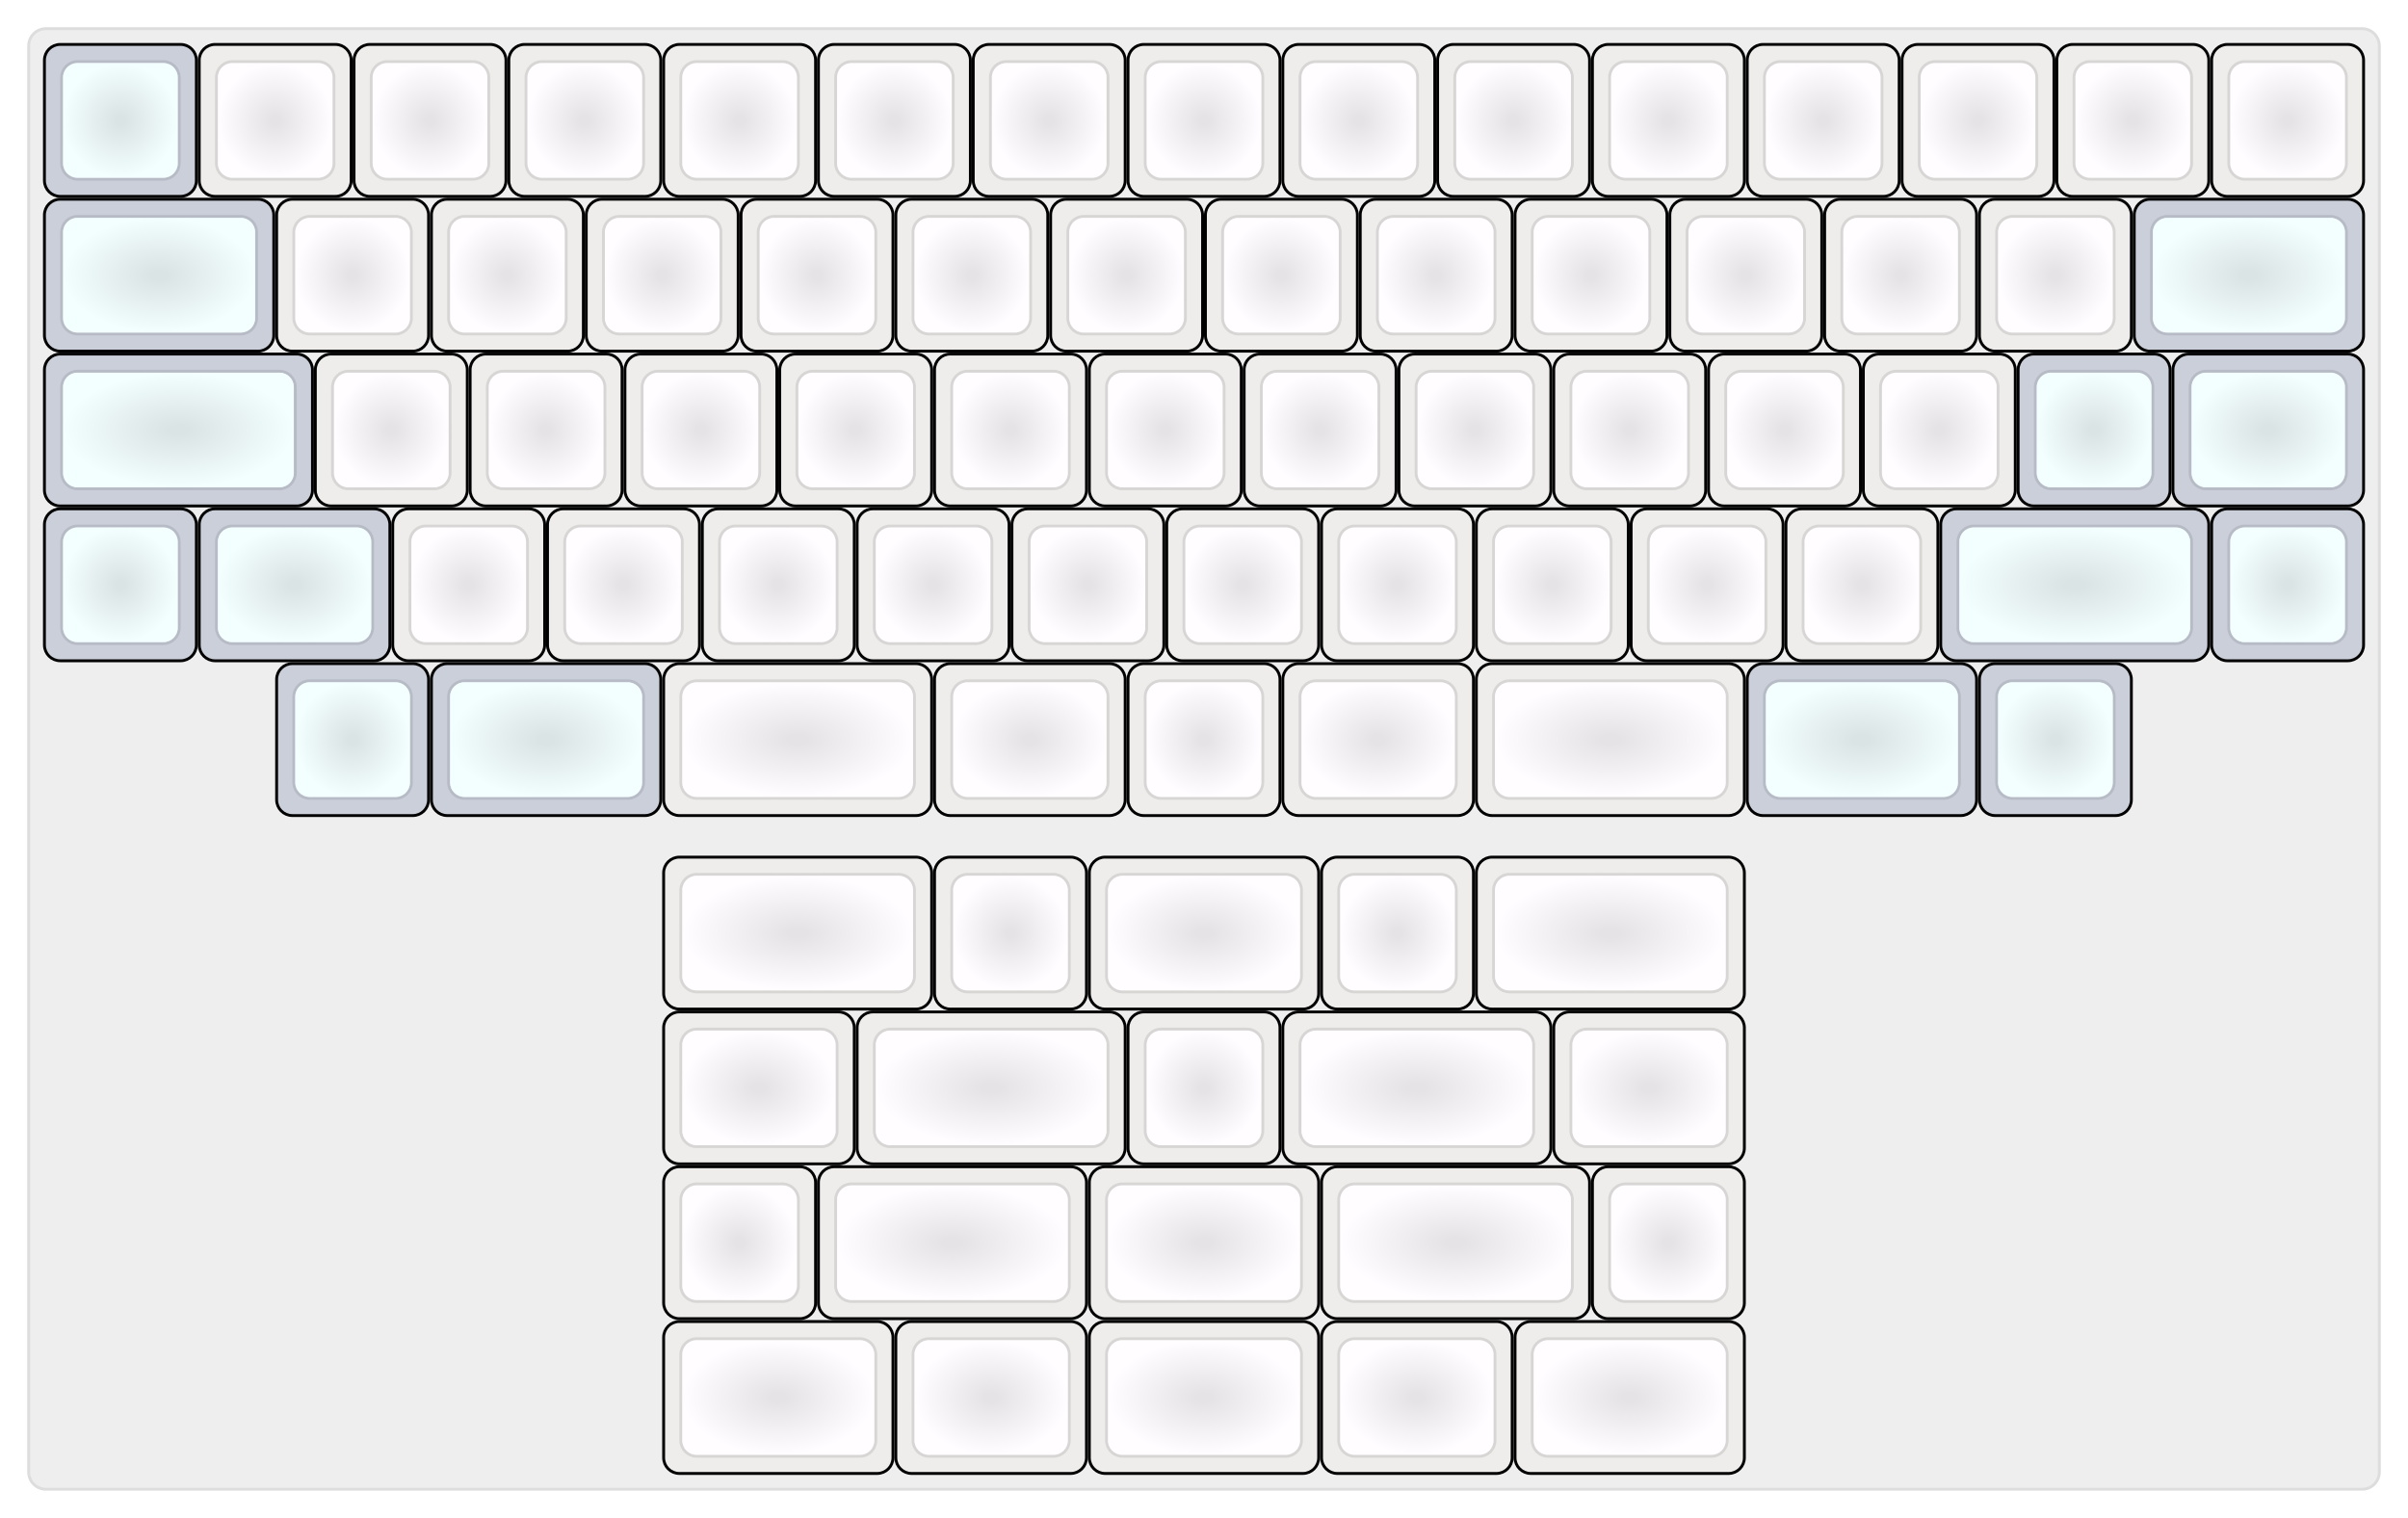
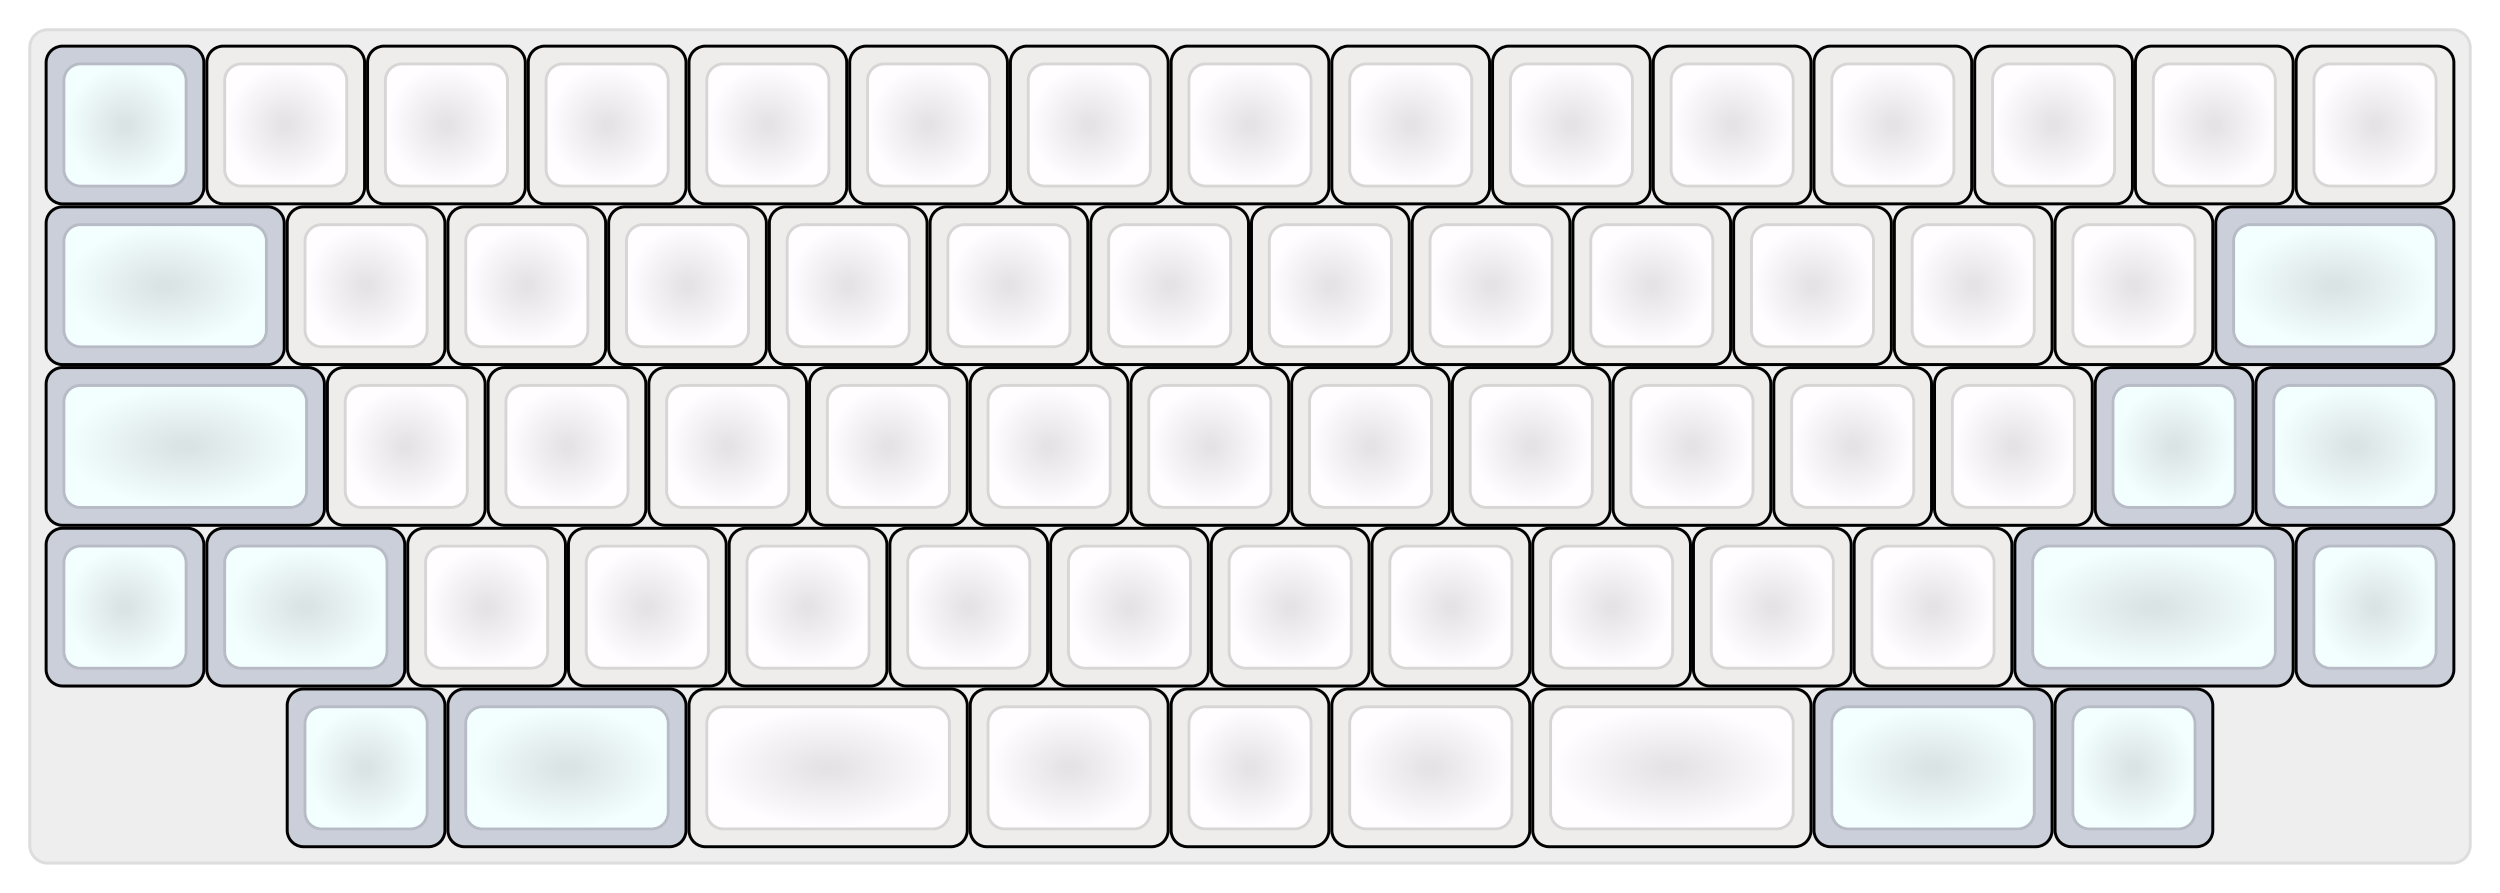
- <svg xmlns="http://www.w3.org/2000/svg" xmlns:xlink="http://www.w3.org/1999/xlink" width="840px" height="529.5px" viewBox="0 0 840 529.5">
+ <svg xmlns="http://www.w3.org/2000/svg" xmlns:xlink="http://www.w3.org/1999/xlink" width="840px" height="300px" viewBox="0 0 840 300">
  <style type="text/css">
    .keycap .border { stroke: black; stroke-width: 2; }
    .keycap .inner.border { stroke: rgba(0,0,0,.1); }
    </style>
  <defs>
    <linearGradient id="DCS">
      <stop offset="0%" stop-color="black" stop-opacity="0" />
      <stop offset="40%" stop-color="black" stop-opacity="0.1" />
      <stop offset="60%" stop-color="black" stop-opacity="0.1" />
      <stop offset="100%" stop-color="black" stop-opacity="0" />
    </linearGradient>
    <linearGradient id="SPACE" x1="0%" x2="0%" y1="0%" y2="100%">
      <stop offset="0%" stop-color="black" stop-opacity="0.1" />
      <stop offset="20%" stop-color="black" stop-opacity="0.0" />
      <stop offset="40%" stop-color="black" stop-opacity="0.0" />
      <stop offset="100%" stop-color="black" stop-opacity="0.1" />
    </linearGradient>
    <radialGradient id="DSA">
      <stop offset="0%" stop-color="black" stop-opacity="0.1" />
      <stop offset="10%" stop-color="black" stop-opacity="0.1" />
      <stop offset="100%" stop-color="black" stop-opacity="0" />
    </radialGradient>
    <radialGradient id="SA" xlink:href="#DSA" />
  </defs>
  <g transform="translate(10,10)">
-     <rect width="820" height="509.5" stroke="#ddd" stroke-width="1" fill="#eeeeee" rx="6" />
+     <rect width="820" height="280" stroke="#ddd" stroke-width="1" fill="#eeeeee" rx="6" />
    <g transform="translate(5,5)">
      <g class="  keycap">
        <rect x="1" y="1" width="52" height="52" rx="5" fill="#cbcfdaff" class="outer border" />
        <rect x="1" y="1" width="52" height="52" rx="5" fill="#cbcfdaff" />
        <rect x="7" y="7" width="40" height="40" rx="5" fill="#f3feff" class="inner border" />
        <rect x="7" y="7" width="40" height="40" rx="5" fill="#f3feff" />
        <rect x="7" y="7" width="40" height="40" rx="5" fill="url(#DSA)" />
      </g>
      <g class="  keycap">
        <rect x="55" y="1" width="52" height="52" rx="5" fill="#eeedebff" class="outer border" />
        <rect x="55" y="1" width="52" height="52" rx="5" fill="#eeedebff" />
        <rect x="61" y="7" width="40" height="40" rx="5" fill="#fffdff" class="inner border" />
        <rect x="61" y="7" width="40" height="40" rx="5" fill="#fffdff" />
        <rect x="61" y="7" width="40" height="40" rx="5" fill="url(#DSA)" />
      </g>
      <g class="  keycap">
        <rect x="109" y="1" width="52" height="52" rx="5" fill="#eeedebff" class="outer border" />
        <rect x="109" y="1" width="52" height="52" rx="5" fill="#eeedebff" />
        <rect x="115" y="7" width="40" height="40" rx="5" fill="#fffdff" class="inner border" />
        <rect x="115" y="7" width="40" height="40" rx="5" fill="#fffdff" />
        <rect x="115" y="7" width="40" height="40" rx="5" fill="url(#DSA)" />
      </g>
      <g class="  keycap">
        <rect x="163" y="1" width="52" height="52" rx="5" fill="#eeedebff" class="outer border" />
        <rect x="163" y="1" width="52" height="52" rx="5" fill="#eeedebff" />
        <rect x="169" y="7" width="40" height="40" rx="5" fill="#fffdff" class="inner border" />
        <rect x="169" y="7" width="40" height="40" rx="5" fill="#fffdff" />
        <rect x="169" y="7" width="40" height="40" rx="5" fill="url(#DSA)" />
      </g>
      <g class="  keycap">
        <rect x="217" y="1" width="52" height="52" rx="5" fill="#eeedebff" class="outer border" />
        <rect x="217" y="1" width="52" height="52" rx="5" fill="#eeedebff" />
        <rect x="223" y="7" width="40" height="40" rx="5" fill="#fffdff" class="inner border" />
        <rect x="223" y="7" width="40" height="40" rx="5" fill="#fffdff" />
        <rect x="223" y="7" width="40" height="40" rx="5" fill="url(#DSA)" />
      </g>
      <g class="  keycap">
        <rect x="271" y="1" width="52" height="52" rx="5" fill="#eeedebff" class="outer border" />
        <rect x="271" y="1" width="52" height="52" rx="5" fill="#eeedebff" />
        <rect x="277" y="7" width="40" height="40" rx="5" fill="#fffdff" class="inner border" />
        <rect x="277" y="7" width="40" height="40" rx="5" fill="#fffdff" />
        <rect x="277" y="7" width="40" height="40" rx="5" fill="url(#DSA)" />
      </g>
      <g class="  keycap">
        <rect x="325" y="1" width="52" height="52" rx="5" fill="#eeedebff" class="outer border" />
        <rect x="325" y="1" width="52" height="52" rx="5" fill="#eeedebff" />
        <rect x="331" y="7" width="40" height="40" rx="5" fill="#fffdff" class="inner border" />
        <rect x="331" y="7" width="40" height="40" rx="5" fill="#fffdff" />
        <rect x="331" y="7" width="40" height="40" rx="5" fill="url(#DSA)" />
      </g>
      <g class="  keycap">
        <rect x="379" y="1" width="52" height="52" rx="5" fill="#eeedebff" class="outer border" />
        <rect x="379" y="1" width="52" height="52" rx="5" fill="#eeedebff" />
        <rect x="385" y="7" width="40" height="40" rx="5" fill="#fffdff" class="inner border" />
        <rect x="385" y="7" width="40" height="40" rx="5" fill="#fffdff" />
        <rect x="385" y="7" width="40" height="40" rx="5" fill="url(#DSA)" />
      </g>
      <g class="  keycap">
        <rect x="433" y="1" width="52" height="52" rx="5" fill="#eeedebff" class="outer border" />
        <rect x="433" y="1" width="52" height="52" rx="5" fill="#eeedebff" />
        <rect x="439" y="7" width="40" height="40" rx="5" fill="#fffdff" class="inner border" />
        <rect x="439" y="7" width="40" height="40" rx="5" fill="#fffdff" />
        <rect x="439" y="7" width="40" height="40" rx="5" fill="url(#DSA)" />
      </g>
      <g class="  keycap">
        <rect x="487" y="1" width="52" height="52" rx="5" fill="#eeedebff" class="outer border" />
        <rect x="487" y="1" width="52" height="52" rx="5" fill="#eeedebff" />
        <rect x="493" y="7" width="40" height="40" rx="5" fill="#fffdff" class="inner border" />
        <rect x="493" y="7" width="40" height="40" rx="5" fill="#fffdff" />
        <rect x="493" y="7" width="40" height="40" rx="5" fill="url(#DSA)" />
      </g>
      <g class="  keycap">
        <rect x="541" y="1" width="52" height="52" rx="5" fill="#eeedebff" class="outer border" />
        <rect x="541" y="1" width="52" height="52" rx="5" fill="#eeedebff" />
        <rect x="547" y="7" width="40" height="40" rx="5" fill="#fffdff" class="inner border" />
        <rect x="547" y="7" width="40" height="40" rx="5" fill="#fffdff" />
        <rect x="547" y="7" width="40" height="40" rx="5" fill="url(#DSA)" />
      </g>
      <g class="  keycap">
        <rect x="595" y="1" width="52" height="52" rx="5" fill="#eeedebff" class="outer border" />
        <rect x="595" y="1" width="52" height="52" rx="5" fill="#eeedebff" />
        <rect x="601" y="7" width="40" height="40" rx="5" fill="#fffdff" class="inner border" />
        <rect x="601" y="7" width="40" height="40" rx="5" fill="#fffdff" />
        <rect x="601" y="7" width="40" height="40" rx="5" fill="url(#DSA)" />
      </g>
      <g class="  keycap">
        <rect x="649" y="1" width="52" height="52" rx="5" fill="#eeedebff" class="outer border" />
        <rect x="649" y="1" width="52" height="52" rx="5" fill="#eeedebff" />
        <rect x="655" y="7" width="40" height="40" rx="5" fill="#fffdff" class="inner border" />
        <rect x="655" y="7" width="40" height="40" rx="5" fill="#fffdff" />
        <rect x="655" y="7" width="40" height="40" rx="5" fill="url(#DSA)" />
      </g>
      <g class="  keycap">
        <rect x="703" y="1" width="52" height="52" rx="5" fill="#eeedebff" class="outer border" />
        <rect x="703" y="1" width="52" height="52" rx="5" fill="#eeedebff" />
        <rect x="709" y="7" width="40" height="40" rx="5" fill="#fffdff" class="inner border" />
        <rect x="709" y="7" width="40" height="40" rx="5" fill="#fffdff" />
        <rect x="709" y="7" width="40" height="40" rx="5" fill="url(#DSA)" />
      </g>
      <g class="  keycap">
        <rect x="757" y="1" width="52" height="52" rx="5" fill="#eeedebff" class="outer border" />
        <rect x="757" y="1" width="52" height="52" rx="5" fill="#eeedebff" />
        <rect x="763" y="7" width="40" height="40" rx="5" fill="#fffdff" class="inner border" />
        <rect x="763" y="7" width="40" height="40" rx="5" fill="#fffdff" />
        <rect x="763" y="7" width="40" height="40" rx="5" fill="url(#DSA)" />
      </g>
      <g class="  keycap">
        <rect x="1" y="55" width="79" height="52" rx="5" fill="#cbcfdaff" class="outer border" />
        <rect x="1" y="55" width="79" height="52" rx="5" fill="#cbcfdaff" />
        <rect x="7" y="61" width="67" height="40" rx="5" fill="#f3feff" class="inner border" />
        <rect x="7" y="61" width="67" height="40" rx="5" fill="#f3feff" />
        <rect x="7" y="61" width="67" height="40" rx="5" fill="url(#DSA)" />
      </g>
      <g class="  keycap">
        <rect x="82" y="55" width="52" height="52" rx="5" fill="#eeedebff" class="outer border" />
        <rect x="82" y="55" width="52" height="52" rx="5" fill="#eeedebff" />
        <rect x="88" y="61" width="40" height="40" rx="5" fill="#fffdff" class="inner border" />
        <rect x="88" y="61" width="40" height="40" rx="5" fill="#fffdff" />
        <rect x="88" y="61" width="40" height="40" rx="5" fill="url(#DSA)" />
      </g>
      <g class="  keycap">
        <rect x="136" y="55" width="52" height="52" rx="5" fill="#eeedebff" class="outer border" />
        <rect x="136" y="55" width="52" height="52" rx="5" fill="#eeedebff" />
        <rect x="142" y="61" width="40" height="40" rx="5" fill="#fffdff" class="inner border" />
        <rect x="142" y="61" width="40" height="40" rx="5" fill="#fffdff" />
        <rect x="142" y="61" width="40" height="40" rx="5" fill="url(#DSA)" />
      </g>
      <g class="  keycap">
        <rect x="190" y="55" width="52" height="52" rx="5" fill="#eeedebff" class="outer border" />
        <rect x="190" y="55" width="52" height="52" rx="5" fill="#eeedebff" />
        <rect x="196" y="61" width="40" height="40" rx="5" fill="#fffdff" class="inner border" />
        <rect x="196" y="61" width="40" height="40" rx="5" fill="#fffdff" />
        <rect x="196" y="61" width="40" height="40" rx="5" fill="url(#DSA)" />
      </g>
      <g class="  keycap">
        <rect x="244" y="55" width="52" height="52" rx="5" fill="#eeedebff" class="outer border" />
        <rect x="244" y="55" width="52" height="52" rx="5" fill="#eeedebff" />
        <rect x="250" y="61" width="40" height="40" rx="5" fill="#fffdff" class="inner border" />
        <rect x="250" y="61" width="40" height="40" rx="5" fill="#fffdff" />
        <rect x="250" y="61" width="40" height="40" rx="5" fill="url(#DSA)" />
      </g>
      <g class="  keycap">
        <rect x="298" y="55" width="52" height="52" rx="5" fill="#eeedebff" class="outer border" />
        <rect x="298" y="55" width="52" height="52" rx="5" fill="#eeedebff" />
        <rect x="304" y="61" width="40" height="40" rx="5" fill="#fffdff" class="inner border" />
        <rect x="304" y="61" width="40" height="40" rx="5" fill="#fffdff" />
        <rect x="304" y="61" width="40" height="40" rx="5" fill="url(#DSA)" />
      </g>
      <g class="  keycap">
        <rect x="352" y="55" width="52" height="52" rx="5" fill="#eeedebff" class="outer border" />
        <rect x="352" y="55" width="52" height="52" rx="5" fill="#eeedebff" />
        <rect x="358" y="61" width="40" height="40" rx="5" fill="#fffdff" class="inner border" />
        <rect x="358" y="61" width="40" height="40" rx="5" fill="#fffdff" />
        <rect x="358" y="61" width="40" height="40" rx="5" fill="url(#DSA)" />
      </g>
      <g class="  keycap">
        <rect x="406" y="55" width="52" height="52" rx="5" fill="#eeedebff" class="outer border" />
        <rect x="406" y="55" width="52" height="52" rx="5" fill="#eeedebff" />
        <rect x="412" y="61" width="40" height="40" rx="5" fill="#fffdff" class="inner border" />
        <rect x="412" y="61" width="40" height="40" rx="5" fill="#fffdff" />
        <rect x="412" y="61" width="40" height="40" rx="5" fill="url(#DSA)" />
      </g>
      <g class="  keycap">
        <rect x="460" y="55" width="52" height="52" rx="5" fill="#eeedebff" class="outer border" />
        <rect x="460" y="55" width="52" height="52" rx="5" fill="#eeedebff" />
        <rect x="466" y="61" width="40" height="40" rx="5" fill="#fffdff" class="inner border" />
        <rect x="466" y="61" width="40" height="40" rx="5" fill="#fffdff" />
        <rect x="466" y="61" width="40" height="40" rx="5" fill="url(#DSA)" />
      </g>
      <g class="  keycap">
        <rect x="514" y="55" width="52" height="52" rx="5" fill="#eeedebff" class="outer border" />
        <rect x="514" y="55" width="52" height="52" rx="5" fill="#eeedebff" />
        <rect x="520" y="61" width="40" height="40" rx="5" fill="#fffdff" class="inner border" />
        <rect x="520" y="61" width="40" height="40" rx="5" fill="#fffdff" />
        <rect x="520" y="61" width="40" height="40" rx="5" fill="url(#DSA)" />
      </g>
      <g class="  keycap">
        <rect x="568" y="55" width="52" height="52" rx="5" fill="#eeedebff" class="outer border" />
        <rect x="568" y="55" width="52" height="52" rx="5" fill="#eeedebff" />
        <rect x="574" y="61" width="40" height="40" rx="5" fill="#fffdff" class="inner border" />
        <rect x="574" y="61" width="40" height="40" rx="5" fill="#fffdff" />
        <rect x="574" y="61" width="40" height="40" rx="5" fill="url(#DSA)" />
      </g>
      <g class="  keycap">
        <rect x="622" y="55" width="52" height="52" rx="5" fill="#eeedebff" class="outer border" />
        <rect x="622" y="55" width="52" height="52" rx="5" fill="#eeedebff" />
        <rect x="628" y="61" width="40" height="40" rx="5" fill="#fffdff" class="inner border" />
        <rect x="628" y="61" width="40" height="40" rx="5" fill="#fffdff" />
        <rect x="628" y="61" width="40" height="40" rx="5" fill="url(#DSA)" />
      </g>
      <g class="  keycap">
        <rect x="676" y="55" width="52" height="52" rx="5" fill="#eeedebff" class="outer border" />
        <rect x="676" y="55" width="52" height="52" rx="5" fill="#eeedebff" />
        <rect x="682" y="61" width="40" height="40" rx="5" fill="#fffdff" class="inner border" />
        <rect x="682" y="61" width="40" height="40" rx="5" fill="#fffdff" />
        <rect x="682" y="61" width="40" height="40" rx="5" fill="url(#DSA)" />
      </g>
      <g class="  keycap">
        <rect x="730" y="55" width="79" height="52" rx="5" fill="#cbcfdaff" class="outer border" />
        <rect x="730" y="55" width="79" height="52" rx="5" fill="#cbcfdaff" />
        <rect x="736" y="61" width="67" height="40" rx="5" fill="#f3feff" class="inner border" />
        <rect x="736" y="61" width="67" height="40" rx="5" fill="#f3feff" />
        <rect x="736" y="61" width="67" height="40" rx="5" fill="url(#DSA)" />
      </g>
      <g class="  keycap">
        <rect x="1" y="109" width="92.5" height="52" rx="5" fill="#cbcfdaff" class="outer border" />
        <rect x="1" y="109" width="92.5" height="52" rx="5" fill="#cbcfdaff" />
        <rect x="7" y="115" width="80.5" height="40" rx="5" fill="#f3feff" class="inner border" />
        <rect x="7" y="115" width="80.5" height="40" rx="5" fill="#f3feff" />
        <rect x="7" y="115" width="80.5" height="40" rx="5" fill="url(#DSA)" />
      </g>
      <g class="  keycap">
        <rect x="95.5" y="109" width="52" height="52" rx="5" fill="#eeedebff" class="outer border" />
        <rect x="95.5" y="109" width="52" height="52" rx="5" fill="#eeedebff" />
        <rect x="101.5" y="115" width="40" height="40" rx="5" fill="#fffdff" class="inner border" />
        <rect x="101.5" y="115" width="40" height="40" rx="5" fill="#fffdff" />
        <rect x="101.5" y="115" width="40" height="40" rx="5" fill="url(#DSA)" />
      </g>
      <g class="  keycap">
        <rect x="149.5" y="109" width="52" height="52" rx="5" fill="#eeedebff" class="outer border" />
        <rect x="149.5" y="109" width="52" height="52" rx="5" fill="#eeedebff" />
        <rect x="155.5" y="115" width="40" height="40" rx="5" fill="#fffdff" class="inner border" />
        <rect x="155.5" y="115" width="40" height="40" rx="5" fill="#fffdff" />
        <rect x="155.5" y="115" width="40" height="40" rx="5" fill="url(#DSA)" />
      </g>
      <g class="  keycap">
        <rect x="203.5" y="109" width="52" height="52" rx="5" fill="#eeedebff" class="outer border" />
        <rect x="203.5" y="109" width="52" height="52" rx="5" fill="#eeedebff" />
        <rect x="209.5" y="115" width="40" height="40" rx="5" fill="#fffdff" class="inner border" />
        <rect x="209.5" y="115" width="40" height="40" rx="5" fill="#fffdff" />
        <rect x="209.5" y="115" width="40" height="40" rx="5" fill="url(#DSA)" />
      </g>
      <g class="  keycap">
        <rect x="257.5" y="109" width="52" height="52" rx="5" fill="#eeedebff" class="outer border" />
        <rect x="257.5" y="109" width="52" height="52" rx="5" fill="#eeedebff" />
        <rect x="263.5" y="115" width="40" height="40" rx="5" fill="#fffdff" class="inner border" />
        <rect x="263.5" y="115" width="40" height="40" rx="5" fill="#fffdff" />
        <rect x="263.5" y="115" width="40" height="40" rx="5" fill="url(#DSA)" />
      </g>
      <g class="  keycap">
        <rect x="311.5" y="109" width="52" height="52" rx="5" fill="#eeedebff" class="outer border" />
        <rect x="311.5" y="109" width="52" height="52" rx="5" fill="#eeedebff" />
        <rect x="317.5" y="115" width="40" height="40" rx="5" fill="#fffdff" class="inner border" />
        <rect x="317.5" y="115" width="40" height="40" rx="5" fill="#fffdff" />
        <rect x="317.5" y="115" width="40" height="40" rx="5" fill="url(#DSA)" />
      </g>
      <g class="  keycap">
        <rect x="365.5" y="109" width="52" height="52" rx="5" fill="#eeedebff" class="outer border" />
        <rect x="365.5" y="109" width="52" height="52" rx="5" fill="#eeedebff" />
        <rect x="371.5" y="115" width="40" height="40" rx="5" fill="#fffdff" class="inner border" />
        <rect x="371.5" y="115" width="40" height="40" rx="5" fill="#fffdff" />
        <rect x="371.5" y="115" width="40" height="40" rx="5" fill="url(#DSA)" />
      </g>
      <g class="  keycap">
        <rect x="419.5" y="109" width="52" height="52" rx="5" fill="#eeedebff" class="outer border" />
        <rect x="419.5" y="109" width="52" height="52" rx="5" fill="#eeedebff" />
        <rect x="425.5" y="115" width="40" height="40" rx="5" fill="#fffdff" class="inner border" />
        <rect x="425.5" y="115" width="40" height="40" rx="5" fill="#fffdff" />
        <rect x="425.5" y="115" width="40" height="40" rx="5" fill="url(#DSA)" />
      </g>
      <g class="  keycap">
        <rect x="473.5" y="109" width="52" height="52" rx="5" fill="#eeedebff" class="outer border" />
        <rect x="473.5" y="109" width="52" height="52" rx="5" fill="#eeedebff" />
        <rect x="479.5" y="115" width="40" height="40" rx="5" fill="#fffdff" class="inner border" />
        <rect x="479.5" y="115" width="40" height="40" rx="5" fill="#fffdff" />
        <rect x="479.5" y="115" width="40" height="40" rx="5" fill="url(#DSA)" />
      </g>
      <g class="  keycap">
        <rect x="527.5" y="109" width="52" height="52" rx="5" fill="#eeedebff" class="outer border" />
        <rect x="527.5" y="109" width="52" height="52" rx="5" fill="#eeedebff" />
        <rect x="533.5" y="115" width="40" height="40" rx="5" fill="#fffdff" class="inner border" />
        <rect x="533.5" y="115" width="40" height="40" rx="5" fill="#fffdff" />
        <rect x="533.5" y="115" width="40" height="40" rx="5" fill="url(#DSA)" />
      </g>
      <g class="  keycap">
        <rect x="581.5" y="109" width="52" height="52" rx="5" fill="#eeedebff" class="outer border" />
        <rect x="581.5" y="109" width="52" height="52" rx="5" fill="#eeedebff" />
        <rect x="587.5" y="115" width="40" height="40" rx="5" fill="#fffdff" class="inner border" />
        <rect x="587.5" y="115" width="40" height="40" rx="5" fill="#fffdff" />
        <rect x="587.5" y="115" width="40" height="40" rx="5" fill="url(#DSA)" />
      </g>
      <g class="  keycap">
        <rect x="635.5" y="109" width="52" height="52" rx="5" fill="#eeedebff" class="outer border" />
        <rect x="635.5" y="109" width="52" height="52" rx="5" fill="#eeedebff" />
        <rect x="641.5" y="115" width="40" height="40" rx="5" fill="#fffdff" class="inner border" />
        <rect x="641.5" y="115" width="40" height="40" rx="5" fill="#fffdff" />
        <rect x="641.5" y="115" width="40" height="40" rx="5" fill="url(#DSA)" />
      </g>
      <g class="  keycap">
        <rect x="689.5" y="109" width="52" height="52" rx="5" fill="#cbcfdaff" class="outer border" />
        <rect x="689.5" y="109" width="52" height="52" rx="5" fill="#cbcfdaff" />
        <rect x="695.5" y="115" width="40" height="40" rx="5" fill="#f3feff" class="inner border" />
        <rect x="695.5" y="115" width="40" height="40" rx="5" fill="#f3feff" />
        <rect x="695.5" y="115" width="40" height="40" rx="5" fill="url(#DSA)" />
      </g>
      <g class="  keycap">
        <rect x="743.5" y="109" width="65.5" height="52" rx="5" fill="#cbcfdaff" class="outer border" />
        <rect x="743.5" y="109" width="65.5" height="52" rx="5" fill="#cbcfdaff" />
        <rect x="749.5" y="115" width="53.5" height="40" rx="5" fill="#f3feff" class="inner border" />
        <rect x="749.5" y="115" width="53.5" height="40" rx="5" fill="#f3feff" />
        <rect x="749.5" y="115" width="53.5" height="40" rx="5" fill="url(#DSA)" />
      </g>
      <g class="  keycap">
        <rect x="1" y="163" width="52" height="52" rx="5" fill="#cbcfdaff" class="outer border" />
        <rect x="1" y="163" width="52" height="52" rx="5" fill="#cbcfdaff" />
        <rect x="7" y="169" width="40" height="40" rx="5" fill="#f3feff" class="inner border" />
        <rect x="7" y="169" width="40" height="40" rx="5" fill="#f3feff" />
        <rect x="7" y="169" width="40" height="40" rx="5" fill="url(#DSA)" />
      </g>
      <g class="  keycap">
        <rect x="55" y="163" width="65.5" height="52" rx="5" fill="#cbcfdaff" class="outer border" />
        <rect x="55" y="163" width="65.5" height="52" rx="5" fill="#cbcfdaff" />
        <rect x="61" y="169" width="53.5" height="40" rx="5" fill="#f3feff" class="inner border" />
        <rect x="61" y="169" width="53.5" height="40" rx="5" fill="#f3feff" />
        <rect x="61" y="169" width="53.5" height="40" rx="5" fill="url(#DSA)" />
      </g>
      <g class="  keycap">
        <rect x="122.5" y="163" width="52" height="52" rx="5" fill="#eeedebff" class="outer border" />
        <rect x="122.5" y="163" width="52" height="52" rx="5" fill="#eeedebff" />
        <rect x="128.5" y="169" width="40" height="40" rx="5" fill="#fffdff" class="inner border" />
        <rect x="128.5" y="169" width="40" height="40" rx="5" fill="#fffdff" />
        <rect x="128.5" y="169" width="40" height="40" rx="5" fill="url(#DSA)" />
      </g>
      <g class="  keycap">
        <rect x="176.5" y="163" width="52" height="52" rx="5" fill="#eeedebff" class="outer border" />
        <rect x="176.5" y="163" width="52" height="52" rx="5" fill="#eeedebff" />
        <rect x="182.5" y="169" width="40" height="40" rx="5" fill="#fffdff" class="inner border" />
        <rect x="182.5" y="169" width="40" height="40" rx="5" fill="#fffdff" />
        <rect x="182.5" y="169" width="40" height="40" rx="5" fill="url(#DSA)" />
      </g>
      <g class="  keycap">
        <rect x="230.5" y="163" width="52" height="52" rx="5" fill="#eeedebff" class="outer border" />
        <rect x="230.5" y="163" width="52" height="52" rx="5" fill="#eeedebff" />
        <rect x="236.5" y="169" width="40" height="40" rx="5" fill="#fffdff" class="inner border" />
        <rect x="236.5" y="169" width="40" height="40" rx="5" fill="#fffdff" />
        <rect x="236.5" y="169" width="40" height="40" rx="5" fill="url(#DSA)" />
      </g>
      <g class="  keycap">
        <rect x="284.5" y="163" width="52" height="52" rx="5" fill="#eeedebff" class="outer border" />
        <rect x="284.5" y="163" width="52" height="52" rx="5" fill="#eeedebff" />
        <rect x="290.5" y="169" width="40" height="40" rx="5" fill="#fffdff" class="inner border" />
        <rect x="290.5" y="169" width="40" height="40" rx="5" fill="#fffdff" />
        <rect x="290.5" y="169" width="40" height="40" rx="5" fill="url(#DSA)" />
      </g>
      <g class="  keycap">
        <rect x="338.5" y="163" width="52" height="52" rx="5" fill="#eeedebff" class="outer border" />
        <rect x="338.5" y="163" width="52" height="52" rx="5" fill="#eeedebff" />
        <rect x="344.5" y="169" width="40" height="40" rx="5" fill="#fffdff" class="inner border" />
        <rect x="344.5" y="169" width="40" height="40" rx="5" fill="#fffdff" />
        <rect x="344.5" y="169" width="40" height="40" rx="5" fill="url(#DSA)" />
      </g>
      <g class="  keycap">
        <rect x="392.5" y="163" width="52" height="52" rx="5" fill="#eeedebff" class="outer border" />
        <rect x="392.5" y="163" width="52" height="52" rx="5" fill="#eeedebff" />
        <rect x="398.5" y="169" width="40" height="40" rx="5" fill="#fffdff" class="inner border" />
        <rect x="398.5" y="169" width="40" height="40" rx="5" fill="#fffdff" />
        <rect x="398.5" y="169" width="40" height="40" rx="5" fill="url(#DSA)" />
      </g>
      <g class="  keycap">
        <rect x="446.5" y="163" width="52" height="52" rx="5" fill="#eeedebff" class="outer border" />
        <rect x="446.5" y="163" width="52" height="52" rx="5" fill="#eeedebff" />
        <rect x="452.5" y="169" width="40" height="40" rx="5" fill="#fffdff" class="inner border" />
        <rect x="452.5" y="169" width="40" height="40" rx="5" fill="#fffdff" />
        <rect x="452.5" y="169" width="40" height="40" rx="5" fill="url(#DSA)" />
      </g>
      <g class="  keycap">
        <rect x="500.5" y="163" width="52" height="52" rx="5" fill="#eeedebff" class="outer border" />
        <rect x="500.5" y="163" width="52" height="52" rx="5" fill="#eeedebff" />
        <rect x="506.5" y="169" width="40" height="40" rx="5" fill="#fffdff" class="inner border" />
        <rect x="506.5" y="169" width="40" height="40" rx="5" fill="#fffdff" />
        <rect x="506.5" y="169" width="40" height="40" rx="5" fill="url(#DSA)" />
      </g>
      <g class="  keycap">
        <rect x="554.5" y="163" width="52" height="52" rx="5" fill="#eeedebff" class="outer border" />
        <rect x="554.5" y="163" width="52" height="52" rx="5" fill="#eeedebff" />
        <rect x="560.5" y="169" width="40" height="40" rx="5" fill="#fffdff" class="inner border" />
        <rect x="560.5" y="169" width="40" height="40" rx="5" fill="#fffdff" />
        <rect x="560.5" y="169" width="40" height="40" rx="5" fill="url(#DSA)" />
      </g>
      <g class="  keycap">
        <rect x="608.5" y="163" width="52" height="52" rx="5" fill="#eeedebff" class="outer border" />
        <rect x="608.5" y="163" width="52" height="52" rx="5" fill="#eeedebff" />
        <rect x="614.5" y="169" width="40" height="40" rx="5" fill="#fffdff" class="inner border" />
        <rect x="614.5" y="169" width="40" height="40" rx="5" fill="#fffdff" />
        <rect x="614.5" y="169" width="40" height="40" rx="5" fill="url(#DSA)" />
      </g>
      <g class="  keycap">
        <rect x="662.5" y="163" width="92.5" height="52" rx="5" fill="#cbcfdaff" class="outer border" />
        <rect x="662.5" y="163" width="92.5" height="52" rx="5" fill="#cbcfdaff" />
        <rect x="668.5" y="169" width="80.5" height="40" rx="5" fill="#f3feff" class="inner border" />
        <rect x="668.5" y="169" width="80.5" height="40" rx="5" fill="#f3feff" />
        <rect x="668.5" y="169" width="80.5" height="40" rx="5" fill="url(#DSA)" />
      </g>
      <g class="  keycap">
        <rect x="757" y="163" width="52" height="52" rx="5" fill="#cbcfdaff" class="outer border" />
        <rect x="757" y="163" width="52" height="52" rx="5" fill="#cbcfdaff" />
        <rect x="763" y="169" width="40" height="40" rx="5" fill="#f3feff" class="inner border" />
        <rect x="763" y="169" width="40" height="40" rx="5" fill="#f3feff" />
        <rect x="763" y="169" width="40" height="40" rx="5" fill="url(#DSA)" />
      </g>
      <g class="  keycap">
        <rect x="82" y="217" width="52" height="52" rx="5" fill="#cbcfdaff" class="outer border" />
        <rect x="82" y="217" width="52" height="52" rx="5" fill="#cbcfdaff" />
        <rect x="88" y="223" width="40" height="40" rx="5" fill="#f3feff" class="inner border" />
        <rect x="88" y="223" width="40" height="40" rx="5" fill="#f3feff" />
        <rect x="88" y="223" width="40" height="40" rx="5" fill="url(#DSA)" />
      </g>
      <g class="  keycap">
        <rect x="136" y="217" width="79" height="52" rx="5" fill="#cbcfdaff" class="outer border" />
        <rect x="136" y="217" width="79" height="52" rx="5" fill="#cbcfdaff" />
        <rect x="142" y="223" width="67" height="40" rx="5" fill="#f3feff" class="inner border" />
        <rect x="142" y="223" width="67" height="40" rx="5" fill="#f3feff" />
        <rect x="142" y="223" width="67" height="40" rx="5" fill="url(#DSA)" />
      </g>
      <g class="  keycap">
        <rect x="217" y="217" width="92.5" height="52" rx="5" fill="#eeedebff" class="outer border" />
        <rect x="217" y="217" width="92.5" height="52" rx="5" fill="#eeedebff" />
        <rect x="223" y="223" width="80.5" height="40" rx="5" fill="#fffdff" class="inner border" />
        <rect x="223" y="223" width="80.5" height="40" rx="5" fill="#fffdff" />
        <rect x="223" y="223" width="80.5" height="40" rx="5" fill="url(#DSA)" />
      </g>
      <g class="  keycap">
        <rect x="311.5" y="217" width="65.5" height="52" rx="5" fill="#eeedebff" class="outer border" />
        <rect x="311.5" y="217" width="65.5" height="52" rx="5" fill="#eeedebff" />
        <rect x="317.5" y="223" width="53.5" height="40" rx="5" fill="#fffdff" class="inner border" />
        <rect x="317.5" y="223" width="53.5" height="40" rx="5" fill="#fffdff" />
        <rect x="317.5" y="223" width="53.5" height="40" rx="5" fill="url(#DSA)" />
      </g>
      <g class="  keycap">
        <rect x="379" y="217" width="52" height="52" rx="5" fill="#eeedebff" class="outer border" />
        <rect x="379" y="217" width="52" height="52" rx="5" fill="#eeedebff" />
        <rect x="385" y="223" width="40" height="40" rx="5" fill="#fffdff" class="inner border" />
        <rect x="385" y="223" width="40" height="40" rx="5" fill="#fffdff" />
        <rect x="385" y="223" width="40" height="40" rx="5" fill="url(#DSA)" />
      </g>
      <g class="  keycap">
        <rect x="433" y="217" width="65.5" height="52" rx="5" fill="#eeedebff" class="outer border" />
        <rect x="433" y="217" width="65.5" height="52" rx="5" fill="#eeedebff" />
        <rect x="439" y="223" width="53.5" height="40" rx="5" fill="#fffdff" class="inner border" />
        <rect x="439" y="223" width="53.5" height="40" rx="5" fill="#fffdff" />
        <rect x="439" y="223" width="53.5" height="40" rx="5" fill="url(#DSA)" />
      </g>
      <g class="  keycap">
        <rect x="500.5" y="217" width="92.5" height="52" rx="5" fill="#eeedebff" class="outer border" />
        <rect x="500.5" y="217" width="92.5" height="52" rx="5" fill="#eeedebff" />
        <rect x="506.5" y="223" width="80.5" height="40" rx="5" fill="#fffdff" class="inner border" />
        <rect x="506.5" y="223" width="80.5" height="40" rx="5" fill="#fffdff" />
        <rect x="506.5" y="223" width="80.5" height="40" rx="5" fill="url(#DSA)" />
      </g>
      <g class="  keycap">
        <rect x="595" y="217" width="79" height="52" rx="5" fill="#cbcfdaff" class="outer border" />
        <rect x="595" y="217" width="79" height="52" rx="5" fill="#cbcfdaff" />
        <rect x="601" y="223" width="67" height="40" rx="5" fill="#f3feff" class="inner border" />
        <rect x="601" y="223" width="67" height="40" rx="5" fill="#f3feff" />
        <rect x="601" y="223" width="67" height="40" rx="5" fill="url(#DSA)" />
      </g>
      <g class="  keycap">
        <rect x="676" y="217" width="52" height="52" rx="5" fill="#cbcfdaff" class="outer border" />
        <rect x="676" y="217" width="52" height="52" rx="5" fill="#cbcfdaff" />
        <rect x="682" y="223" width="40" height="40" rx="5" fill="#f3feff" class="inner border" />
        <rect x="682" y="223" width="40" height="40" rx="5" fill="#f3feff" />
        <rect x="682" y="223" width="40" height="40" rx="5" fill="url(#DSA)" />
      </g>
-       <g class="  keycap">
-         <rect x="217" y="284.5" width="92.5" height="52" rx="5" fill="#eeedebff" class="outer border" />
-         <rect x="217" y="284.5" width="92.5" height="52" rx="5" fill="#eeedebff" />
-         <rect x="223" y="290.5" width="80.5" height="40" rx="5" fill="#fffdff" class="inner border" />
-         <rect x="223" y="290.5" width="80.5" height="40" rx="5" fill="#fffdff" />
-         <rect x="223" y="290.5" width="80.5" height="40" rx="5" fill="url(#DSA)" />
-       </g>
-       <g class="  keycap">
-         <rect x="311.5" y="284.5" width="52" height="52" rx="5" fill="#eeedebff" class="outer border" />
-         <rect x="311.5" y="284.5" width="52" height="52" rx="5" fill="#eeedebff" />
-         <rect x="317.5" y="290.5" width="40" height="40" rx="5" fill="#fffdff" class="inner border" />
-         <rect x="317.5" y="290.5" width="40" height="40" rx="5" fill="#fffdff" />
-         <rect x="317.5" y="290.5" width="40" height="40" rx="5" fill="url(#DSA)" />
-       </g>
-       <g class="  keycap">
-         <rect x="365.5" y="284.5" width="79" height="52" rx="5" fill="#eeedebff" class="outer border" />
-         <rect x="365.5" y="284.5" width="79" height="52" rx="5" fill="#eeedebff" />
-         <rect x="371.5" y="290.5" width="67" height="40" rx="5" fill="#fffdff" class="inner border" />
-         <rect x="371.5" y="290.5" width="67" height="40" rx="5" fill="#fffdff" />
-         <rect x="371.5" y="290.5" width="67" height="40" rx="5" fill="url(#DSA)" />
-       </g>
-       <g class="  keycap">
-         <rect x="446.5" y="284.5" width="52" height="52" rx="5" fill="#eeedebff" class="outer border" />
-         <rect x="446.5" y="284.5" width="52" height="52" rx="5" fill="#eeedebff" />
-         <rect x="452.5" y="290.5" width="40" height="40" rx="5" fill="#fffdff" class="inner border" />
-         <rect x="452.5" y="290.5" width="40" height="40" rx="5" fill="#fffdff" />
-         <rect x="452.5" y="290.5" width="40" height="40" rx="5" fill="url(#DSA)" />
-       </g>
-       <g class="  keycap">
-         <rect x="500.5" y="284.5" width="92.5" height="52" rx="5" fill="#eeedebff" class="outer border" />
-         <rect x="500.5" y="284.5" width="92.5" height="52" rx="5" fill="#eeedebff" />
-         <rect x="506.5" y="290.5" width="80.5" height="40" rx="5" fill="#fffdff" class="inner border" />
-         <rect x="506.5" y="290.5" width="80.5" height="40" rx="5" fill="#fffdff" />
-         <rect x="506.5" y="290.5" width="80.5" height="40" rx="5" fill="url(#DSA)" />
-       </g>
-       <g class="  keycap">
-         <rect x="217" y="338.5" width="65.5" height="52" rx="5" fill="#eeedebff" class="outer border" />
-         <rect x="217" y="338.5" width="65.5" height="52" rx="5" fill="#eeedebff" />
-         <rect x="223" y="344.5" width="53.5" height="40" rx="5" fill="#fffdff" class="inner border" />
-         <rect x="223" y="344.5" width="53.5" height="40" rx="5" fill="#fffdff" />
-         <rect x="223" y="344.5" width="53.5" height="40" rx="5" fill="url(#DSA)" />
-       </g>
-       <g class="  keycap">
-         <rect x="284.5" y="338.5" width="92.5" height="52" rx="5" fill="#eeedebff" class="outer border" />
-         <rect x="284.5" y="338.5" width="92.5" height="52" rx="5" fill="#eeedebff" />
-         <rect x="290.5" y="344.5" width="80.5" height="40" rx="5" fill="#fffdff" class="inner border" />
-         <rect x="290.5" y="344.5" width="80.5" height="40" rx="5" fill="#fffdff" />
-         <rect x="290.5" y="344.5" width="80.5" height="40" rx="5" fill="url(#DSA)" />
-       </g>
-       <g class="  keycap">
-         <rect x="379" y="338.5" width="52" height="52" rx="5" fill="#eeedebff" class="outer border" />
-         <rect x="379" y="338.5" width="52" height="52" rx="5" fill="#eeedebff" />
-         <rect x="385" y="344.5" width="40" height="40" rx="5" fill="#fffdff" class="inner border" />
-         <rect x="385" y="344.5" width="40" height="40" rx="5" fill="#fffdff" />
-         <rect x="385" y="344.5" width="40" height="40" rx="5" fill="url(#DSA)" />
-       </g>
-       <g class="  keycap">
-         <rect x="433" y="338.5" width="92.5" height="52" rx="5" fill="#eeedebff" class="outer border" />
-         <rect x="433" y="338.5" width="92.5" height="52" rx="5" fill="#eeedebff" />
-         <rect x="439" y="344.5" width="80.5" height="40" rx="5" fill="#fffdff" class="inner border" />
-         <rect x="439" y="344.5" width="80.5" height="40" rx="5" fill="#fffdff" />
-         <rect x="439" y="344.5" width="80.5" height="40" rx="5" fill="url(#DSA)" />
-       </g>
-       <g class="  keycap">
-         <rect x="527.5" y="338.5" width="65.5" height="52" rx="5" fill="#eeedebff" class="outer border" />
-         <rect x="527.5" y="338.5" width="65.5" height="52" rx="5" fill="#eeedebff" />
-         <rect x="533.5" y="344.5" width="53.5" height="40" rx="5" fill="#fffdff" class="inner border" />
-         <rect x="533.5" y="344.5" width="53.5" height="40" rx="5" fill="#fffdff" />
-         <rect x="533.5" y="344.5" width="53.5" height="40" rx="5" fill="url(#DSA)" />
-       </g>
-       <g class="  keycap">
-         <rect x="217" y="392.5" width="52" height="52" rx="5" fill="#eeedebff" class="outer border" />
-         <rect x="217" y="392.5" width="52" height="52" rx="5" fill="#eeedebff" />
-         <rect x="223" y="398.5" width="40" height="40" rx="5" fill="#fffdff" class="inner border" />
-         <rect x="223" y="398.5" width="40" height="40" rx="5" fill="#fffdff" />
-         <rect x="223" y="398.5" width="40" height="40" rx="5" fill="url(#DSA)" />
-       </g>
-       <g class="  keycap">
-         <rect x="271" y="392.5" width="92.5" height="52" rx="5" fill="#eeedebff" class="outer border" />
-         <rect x="271" y="392.5" width="92.5" height="52" rx="5" fill="#eeedebff" />
-         <rect x="277" y="398.5" width="80.5" height="40" rx="5" fill="#fffdff" class="inner border" />
-         <rect x="277" y="398.5" width="80.5" height="40" rx="5" fill="#fffdff" />
-         <rect x="277" y="398.5" width="80.5" height="40" rx="5" fill="url(#DSA)" />
-       </g>
-       <g class="  keycap">
-         <rect x="365.5" y="392.5" width="79" height="52" rx="5" fill="#eeedebff" class="outer border" />
-         <rect x="365.5" y="392.5" width="79" height="52" rx="5" fill="#eeedebff" />
-         <rect x="371.5" y="398.5" width="67" height="40" rx="5" fill="#fffdff" class="inner border" />
-         <rect x="371.5" y="398.5" width="67" height="40" rx="5" fill="#fffdff" />
-         <rect x="371.5" y="398.5" width="67" height="40" rx="5" fill="url(#DSA)" />
-       </g>
-       <g class="  keycap">
-         <rect x="446.5" y="392.5" width="92.5" height="52" rx="5" fill="#eeedebff" class="outer border" />
-         <rect x="446.5" y="392.5" width="92.5" height="52" rx="5" fill="#eeedebff" />
-         <rect x="452.5" y="398.5" width="80.5" height="40" rx="5" fill="#fffdff" class="inner border" />
-         <rect x="452.5" y="398.5" width="80.5" height="40" rx="5" fill="#fffdff" />
-         <rect x="452.5" y="398.5" width="80.5" height="40" rx="5" fill="url(#DSA)" />
-       </g>
-       <g class="  keycap">
-         <rect x="541" y="392.5" width="52" height="52" rx="5" fill="#eeedebff" class="outer border" />
-         <rect x="541" y="392.5" width="52" height="52" rx="5" fill="#eeedebff" />
-         <rect x="547" y="398.5" width="40" height="40" rx="5" fill="#fffdff" class="inner border" />
-         <rect x="547" y="398.5" width="40" height="40" rx="5" fill="#fffdff" />
-         <rect x="547" y="398.5" width="40" height="40" rx="5" fill="url(#DSA)" />
-       </g>
-       <g class="  keycap">
-         <rect x="217" y="446.5" width="79" height="52" rx="5" fill="#eeedebff" class="outer border" />
-         <rect x="217" y="446.5" width="79" height="52" rx="5" fill="#eeedebff" />
-         <rect x="223" y="452.5" width="67" height="40" rx="5" fill="#fffdff" class="inner border" />
-         <rect x="223" y="452.5" width="67" height="40" rx="5" fill="#fffdff" />
-         <rect x="223" y="452.5" width="67" height="40" rx="5" fill="url(#DSA)" />
-       </g>
-       <g class="  keycap">
-         <rect x="298" y="446.5" width="65.5" height="52" rx="5" fill="#eeedebff" class="outer border" />
-         <rect x="298" y="446.5" width="65.5" height="52" rx="5" fill="#eeedebff" />
-         <rect x="304" y="452.5" width="53.5" height="40" rx="5" fill="#fffdff" class="inner border" />
-         <rect x="304" y="452.5" width="53.5" height="40" rx="5" fill="#fffdff" />
-         <rect x="304" y="452.5" width="53.5" height="40" rx="5" fill="url(#DSA)" />
-       </g>
-       <g class="  keycap">
-         <rect x="365.5" y="446.5" width="79" height="52" rx="5" fill="#eeedebff" class="outer border" />
-         <rect x="365.5" y="446.5" width="79" height="52" rx="5" fill="#eeedebff" />
-         <rect x="371.5" y="452.5" width="67" height="40" rx="5" fill="#fffdff" class="inner border" />
-         <rect x="371.5" y="452.5" width="67" height="40" rx="5" fill="#fffdff" />
-         <rect x="371.5" y="452.5" width="67" height="40" rx="5" fill="url(#DSA)" />
-       </g>
-       <g class="  keycap">
-         <rect x="446.5" y="446.5" width="65.5" height="52" rx="5" fill="#eeedebff" class="outer border" />
-         <rect x="446.5" y="446.5" width="65.5" height="52" rx="5" fill="#eeedebff" />
-         <rect x="452.5" y="452.5" width="53.5" height="40" rx="5" fill="#fffdff" class="inner border" />
-         <rect x="452.5" y="452.5" width="53.5" height="40" rx="5" fill="#fffdff" />
-         <rect x="452.5" y="452.5" width="53.5" height="40" rx="5" fill="url(#DSA)" />
-       </g>
-       <g class="  keycap">
-         <rect x="514" y="446.5" width="79" height="52" rx="5" fill="#eeedebff" class="outer border" />
-         <rect x="514" y="446.5" width="79" height="52" rx="5" fill="#eeedebff" />
-         <rect x="520" y="452.5" width="67" height="40" rx="5" fill="#fffdff" class="inner border" />
-         <rect x="520" y="452.5" width="67" height="40" rx="5" fill="#fffdff" />
-         <rect x="520" y="452.5" width="67" height="40" rx="5" fill="url(#DSA)" />
-       </g>
    </g>
  </g>
</svg>
